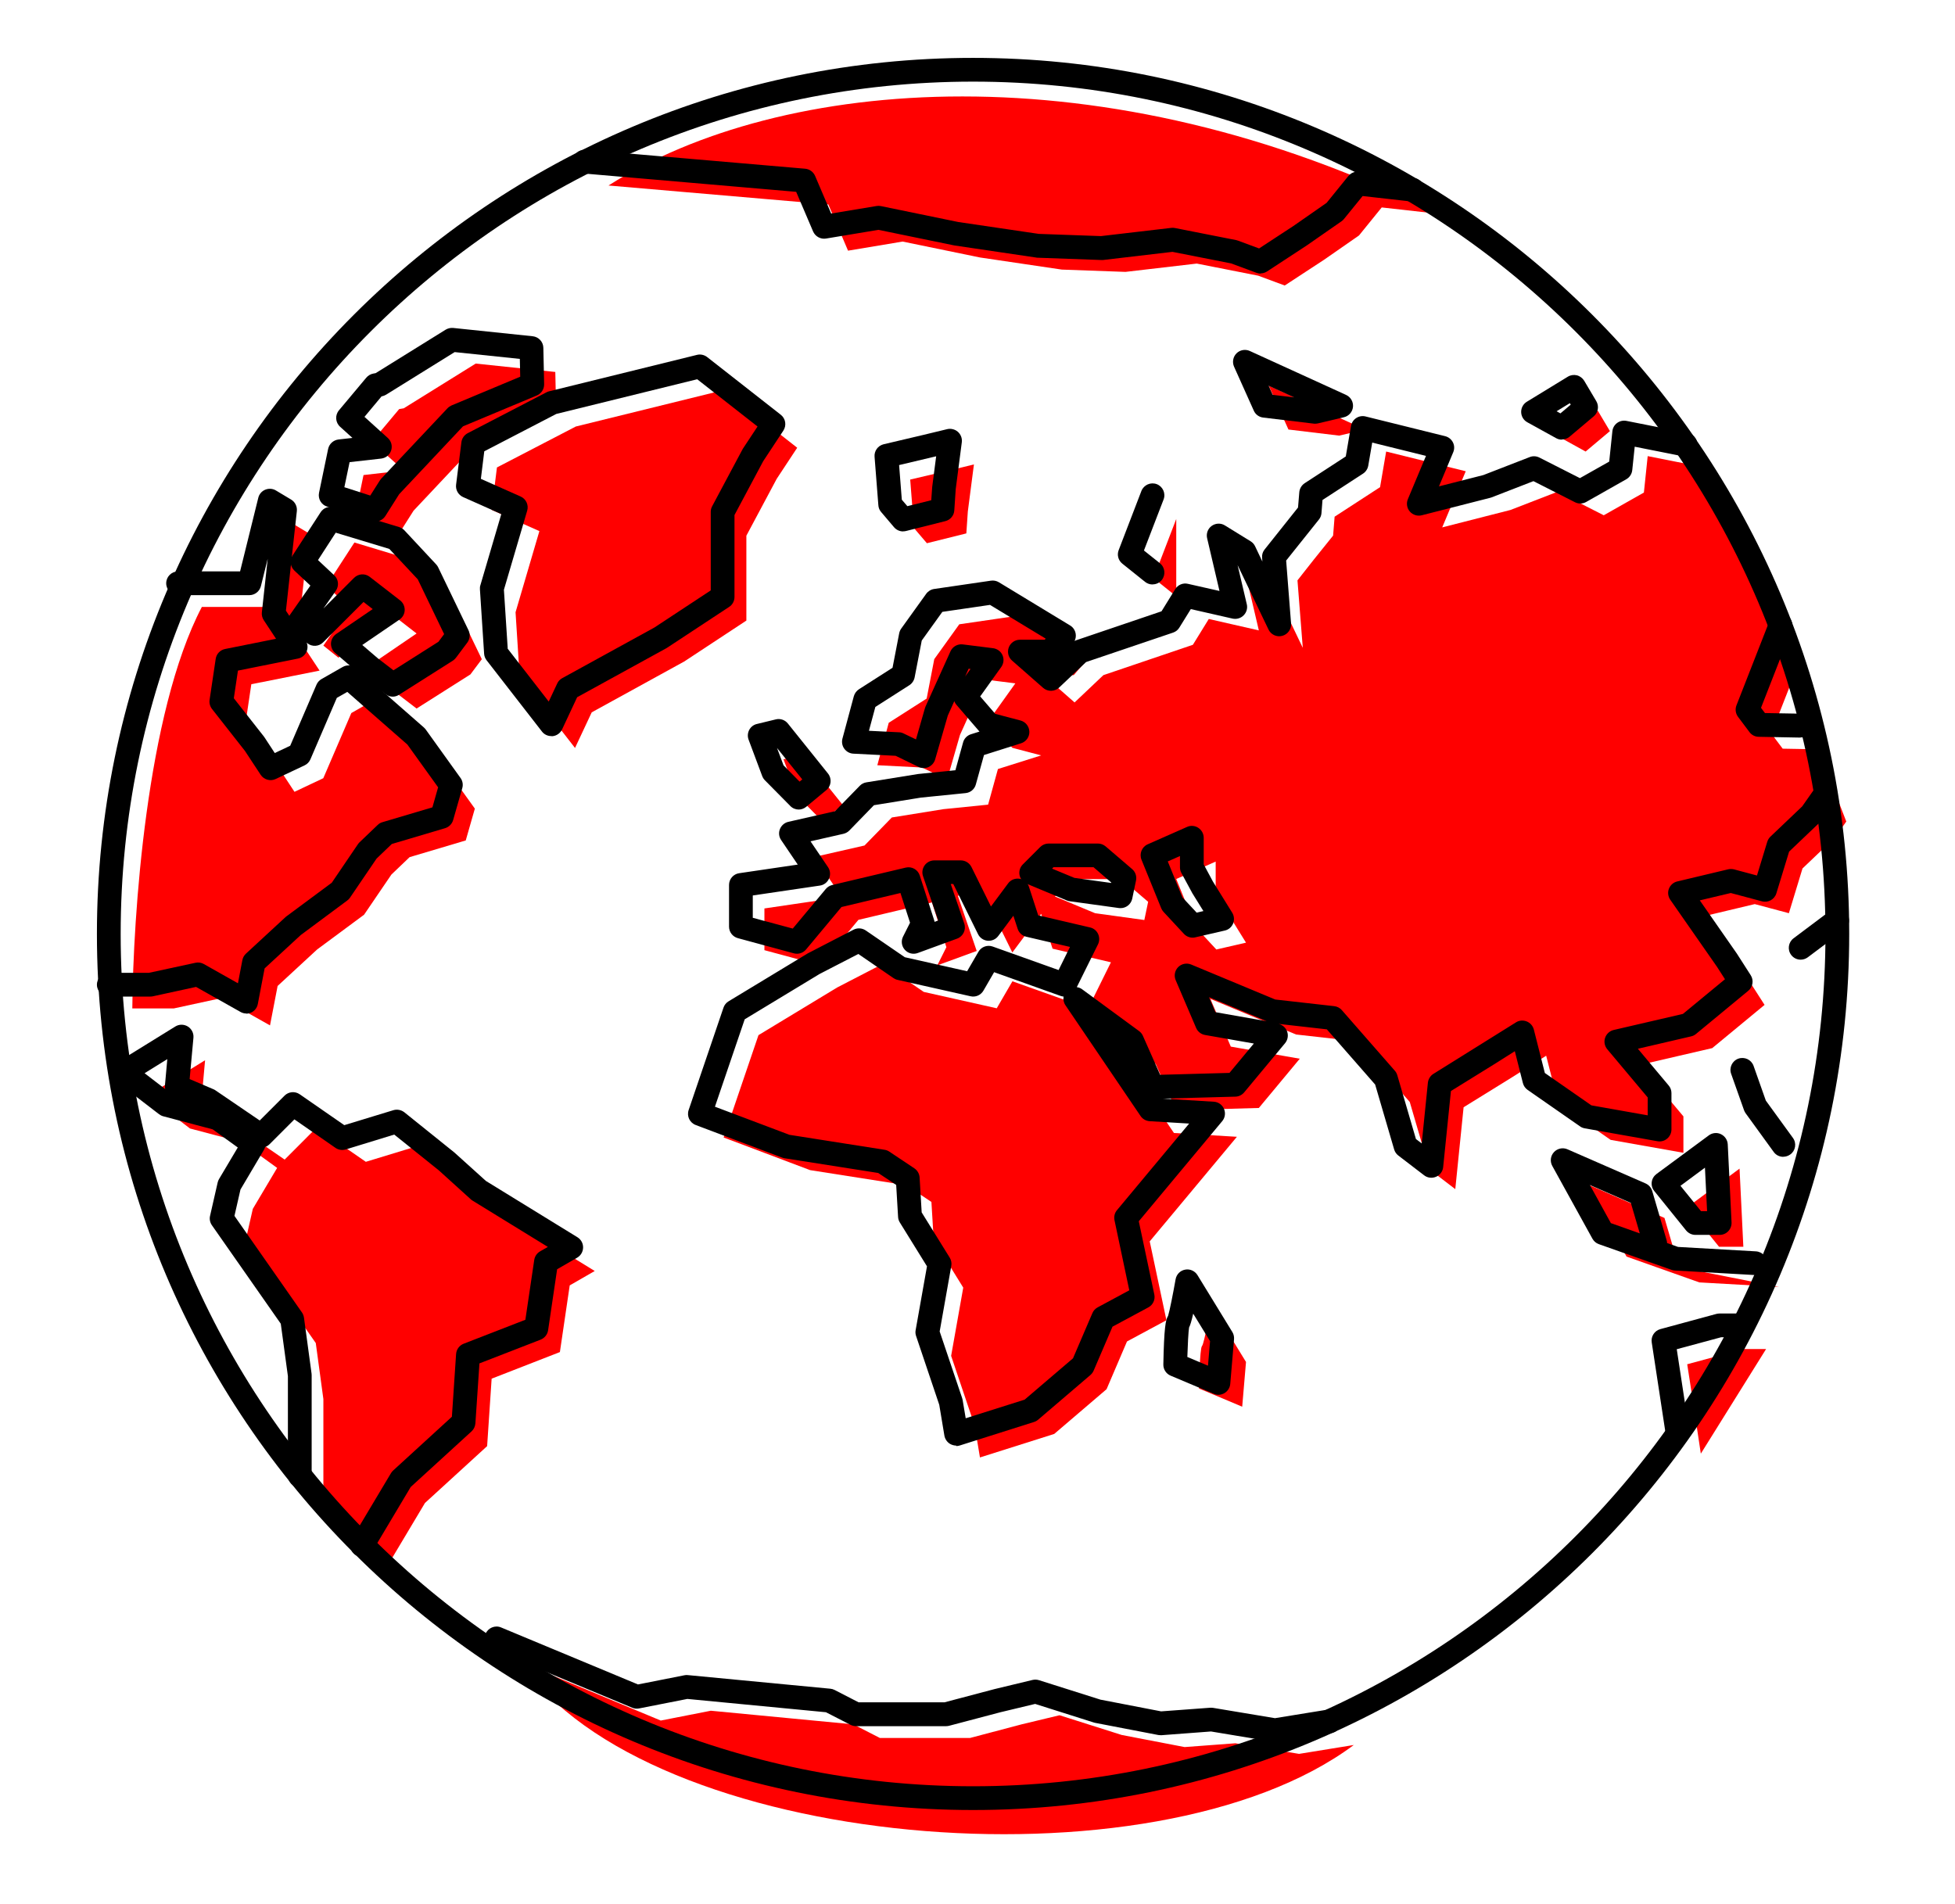
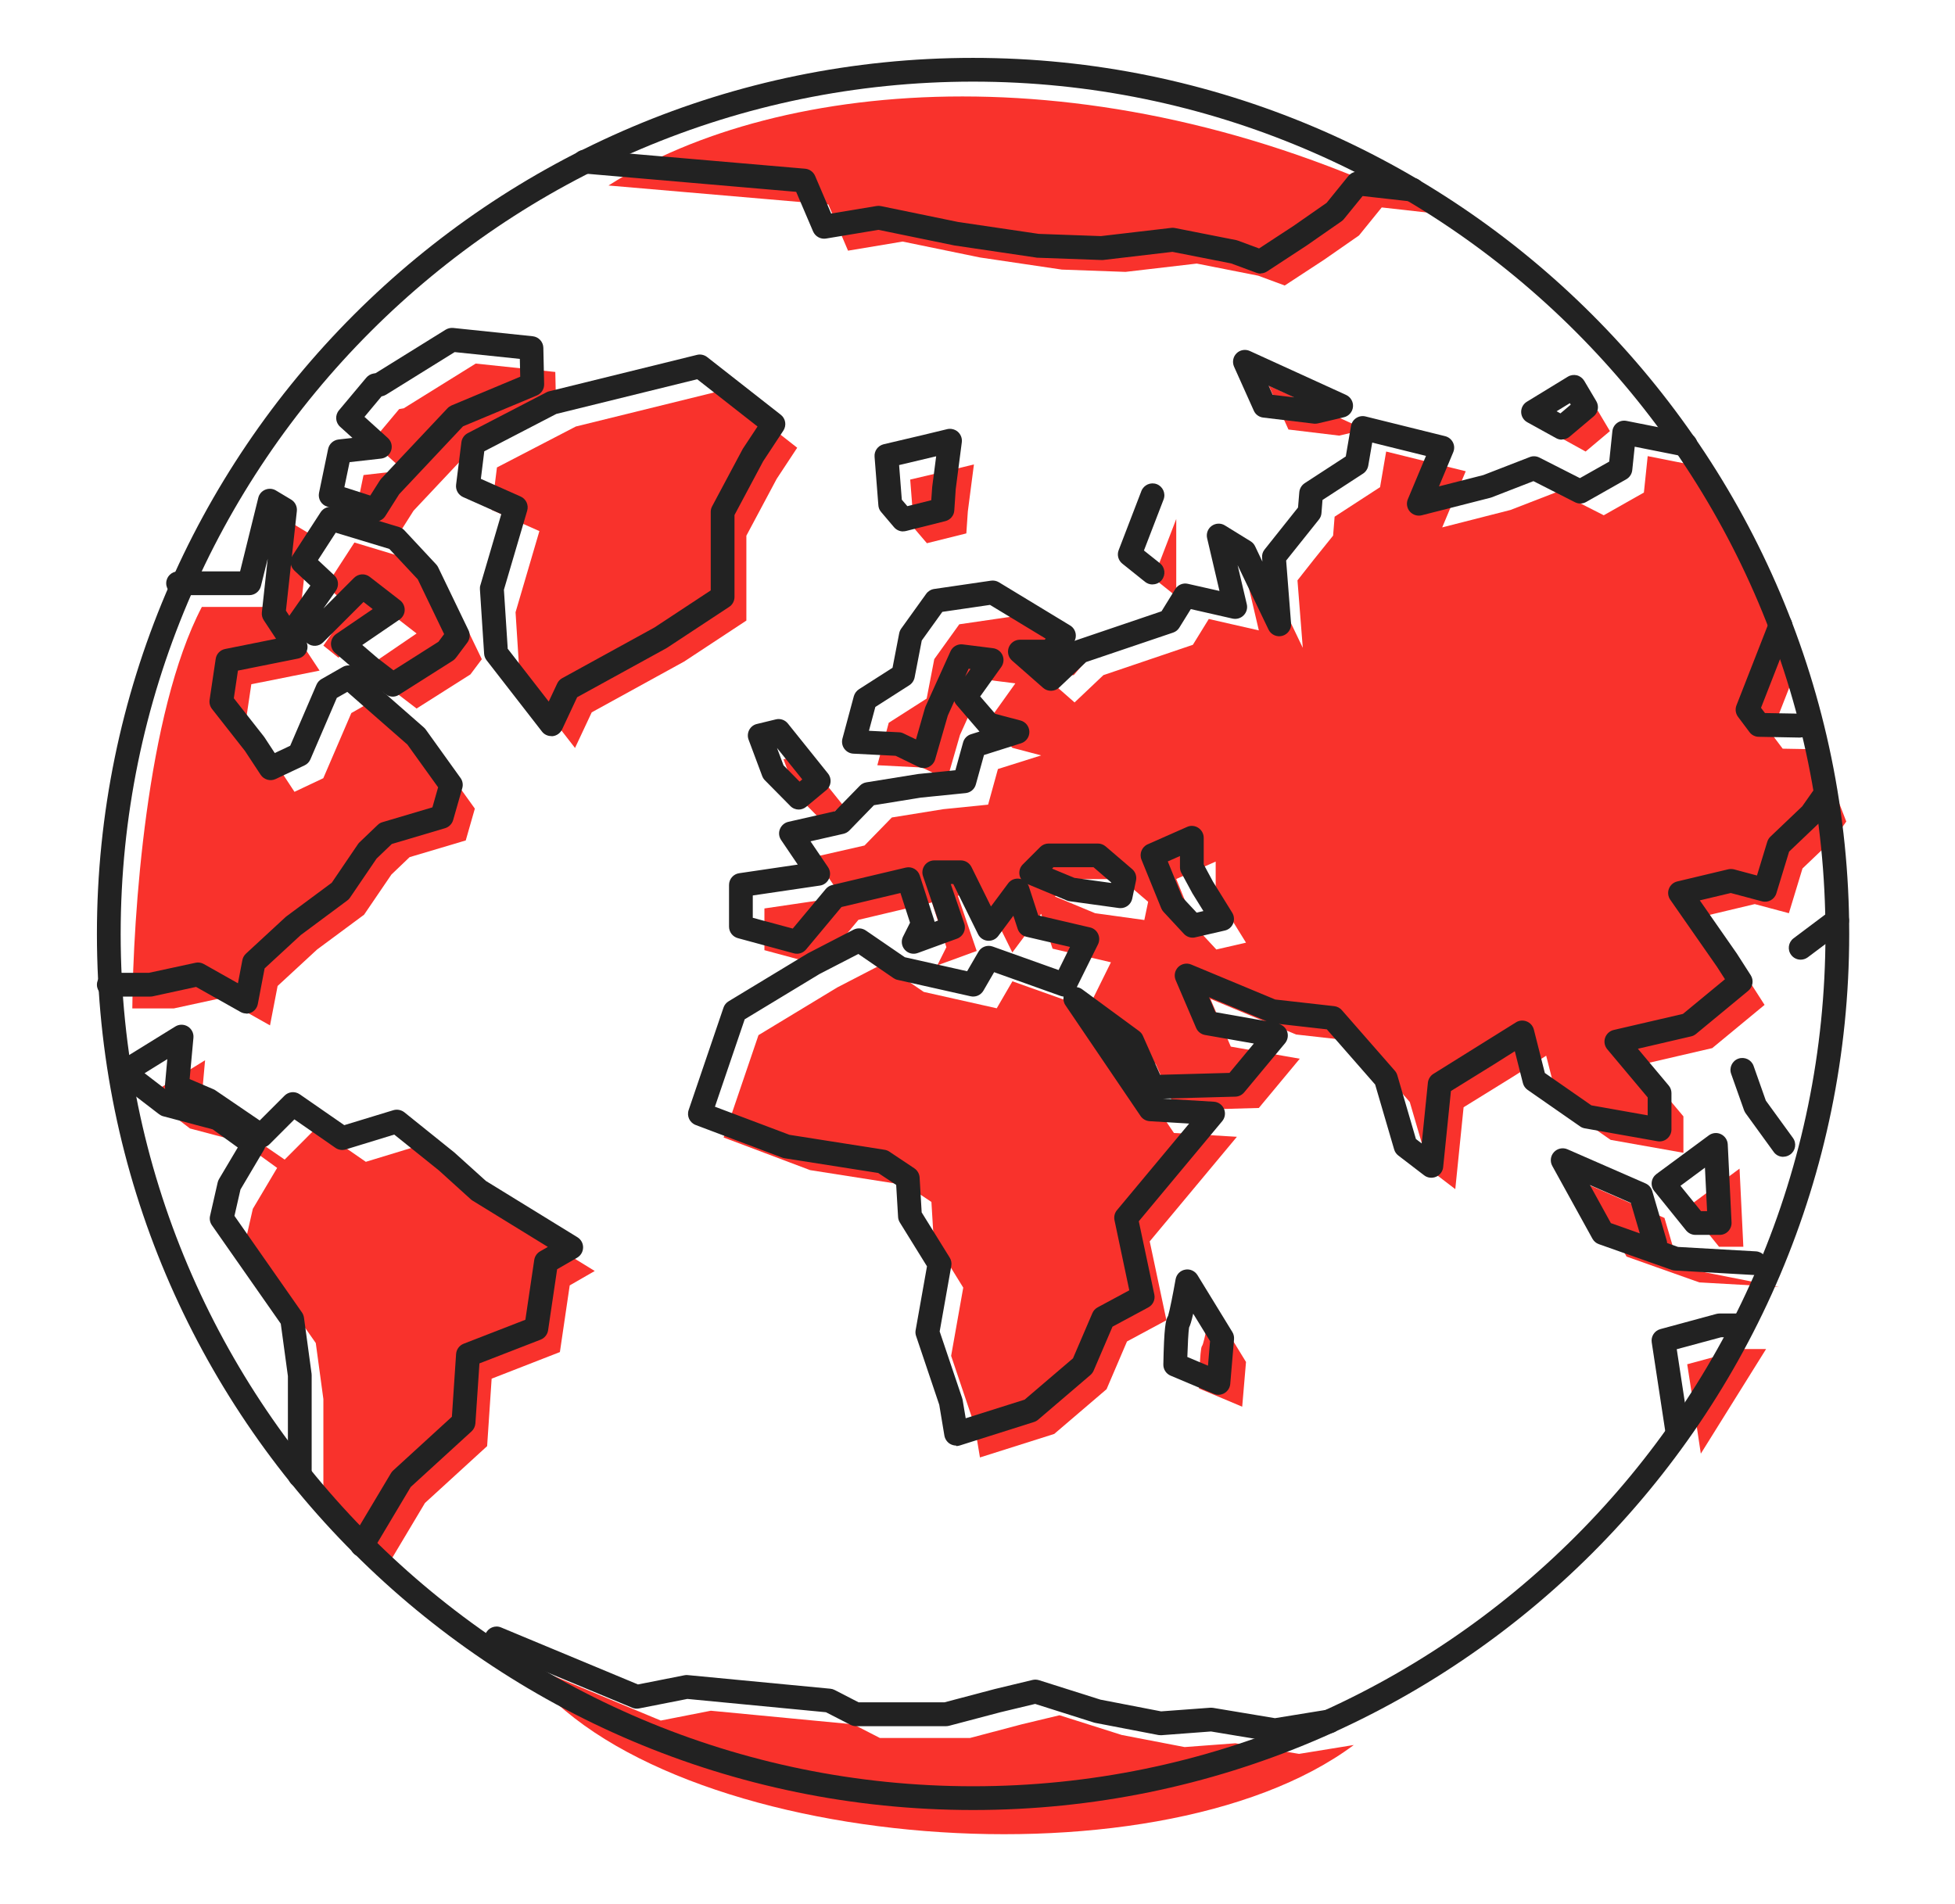
<svg xmlns="http://www.w3.org/2000/svg" id="Layer_1" data-name="Layer 1" viewBox="0 0 246.9 240.47">
  <defs>
    <style>
      .cls-1, .cls-2 {
        stroke-width: 0px;
      }

-       .cls-2 {
-         fill: red;
-       }
+         :root { fill:#222 }
+         .accent { fill: #f9322c; }
+ 
+         @media (prefers-color-scheme: dark) {
+         :root {  fill: #f9322c; }
+         .accent { fill:#dee2e6; }
+         }
    </style>
  </defs>
  <g>
-     <path class="cls-2" d="m229.62,94.64l-4.48-.08-1.44-1.91,2.58-6.6-10.43-26.9-7.76-1.54-.48,4.6-5.07,2.87-5.84-2.97-5.94,2.3-8.62,2.2,2.97-7.09-10.05-2.49-.77,4.5-5.74,3.73-.19,2.39-2.39,2.97-2.11,2.68.67,8.52-4.4-9.19-3.26-2.01,2.11,9-6.32-1.44-2.01,3.26-11.3,3.83-3.64,3.45-3.93-3.45h3.83l1.72-2.01-9-5.46-7.18,1.05-3.16,4.4-.96,4.98-4.79,3.06-1.44,5.36,5.65.29,3.16,1.53,1.63-5.65,3.16-6.99,3.83.48-3.35,4.69,2.97,3.45,3.64.96-5.46,1.72-1.24,4.5-5.65.57-6.51,1.05-3.45,3.54-6.32,1.44,3.45,5.07-9.77,1.44v5.27l7.08,1.91,4.79-5.74,9.29-2.2,1.82,5.65-1.15,2.3,4.98-1.82-2.39-6.99h3.35l3.54,7.18,3.64-4.88,1.44,4.4,7.37,1.72-2.87,5.81-9.57-3.41-1.98,3.41-9.22-2.07-5.17-3.54-5.74,2.97-9.96,6.03-4.4,12.93,10.92,4.12,12.16,1.91,3.16,2.11.29,4.79,3.73,6.03-1.53,8.62,2.97,8.81.67,4.02,9.38-2.97,6.61-5.65,2.58-6.03,4.98-2.68-2.11-9.96,11.01-13.21-7.95-.48-9.48-13.98,7.18,5.27,2.58,5.84,10.44-.29,5.17-6.22-8.71-1.53-2.58-6.03,10.82,4.5,7.66.86,6.7,7.66,2.49,8.52,3.26,2.49,1.05-10.34,6.03-3.73,4.4-2.78,1.53,6.03,6.61,4.6,9.19,1.63v-4.6l-5.46-6.51,9.1-2.11,6.61-5.46-1.72-2.68-5.94-8.52,6.42-1.53,4.31,1.15,1.72-5.65,4.12-3.93,1.41-2-3.54-9.12Zm-85.1,21.56l-6.22-.86-5.07-2.11,2.2-2.2h6.22l3.35,2.87-.48,2.3Zm9.1,3.73l-2.58-2.78-2.49-6.13,4.98-2.2v3.73l1.34,2.49,2.49,4.02-3.73.86Z" />
-     <polyline class="cls-2" points="148.55 75.32 145.68 73.02 148.55 65.55" />
-     <polygon class="cls-2" points="101.35 95.33 106.42 101.65 103.88 103.75 100.68 100.5 98.95 95.9 101.35 95.33" />
-     <polygon class="cls-2" points="62.76 59.04 62.09 64.4 68.12 67.08 65.11 77.33 65.63 85.47 72.62 94.47 74.73 89.97 86.41 83.55 94.26 78.38 94.26 67.66 98.09 60.48 100.68 56.55 91.39 49.27 72.72 53.87 62.76 59.04" />
-     <polygon class="cls-2" points="50.99 51.57 51.6 51.19 60.08 45.92 70.13 46.98 70.23 51.57 60.61 55.59 52.23 64.5 50.41 67.37 44.76 65.55 45.91 60 50.99 59.42 46.96 55.79 50.41 51.67 50.99 51.57" />
-     <polygon class="cls-2" points="44.76 68.52 41.22 73.98 44.19 76.75 40.84 81.54 42.75 83.07 48.78 77.04 52.61 80.01 46.29 84.32 49.74 87.29 52.61 89.49 59.41 85.18 60.85 83.26 57.02 75.32 53 71.01 44.76 68.52" />
-     <path class="cls-2" d="m25.52,76.66h9l2.59-10.44,1.91,1.15-1.44,13.12,2.78,4.21-8.62,1.72-.77,5.17,4.21,5.36,2.01,3.06,3.64-1.72,3.54-8.23,2.68-1.53,8.52,7.47,4.4,6.13-1.15,4.02-7.09,2.11-2.3,2.2-3.45,5.07-5.94,4.4-4.98,4.6-.96,4.98-6.13-3.45-6.03,1.31h-5.23c.1-11.55,1.76-37.28,8.78-50.71Z" />
-     <polyline class="cls-2" points="48.71 198.14 53.67 189.83 61.52 182.65 62.09 174.13 70.71 170.77 71.95 162.35 75.11 160.53 63.43 153.35 59.41 149.71 53.09 144.64 46.2 146.74 39.97 142.43 35.95 146.46 34.22 145.27 29.35 141.96 25.33 140.23 25.9 133.91 18.62 138.41 23.99 142.53 30.5 144.25 35 147.51 31.93 152.68 30.97 156.89 39.88 169.63 40.84 176.71 40.84 189.37" />
-     <path class="cls-2" d="m170.96,220.4l-6.9,1.12-8.04-1.34-6.41.48-7.95-1.53-7.85-2.49-4.79,1.15-6.51,1.72h-11.39l-3.35-1.72-18-1.72-6.32,1.24-17.71-7.37c15.96,23.59,79.91,29.33,105.23,10.46Z" />
-     <path class="cls-2" d="m181.44,26.98l-6.94-.78-2.87,3.54-4.4,3.06-4.98,3.26-3.35-1.24-7.76-1.53-9,1.05-8.04-.29-10.34-1.53-9.77-2.01-6.89,1.15-2.49-5.84-27.76-2.39c21.7-13.82,62.65-17.36,104.6,3.56Z" />
-     <path class="cls-2" d="m122.99,58.66c-.29.1-8.04,1.91-8.04,1.91l.48,6.13,1.63,1.91,4.98-1.24.19-2.78.77-5.94Z" />
-     <polygon class="cls-2" points="160.23 48.7 162.72 54.25 169.13 55.02 172.39 54.25 160.23 48.7" />
-     <polygon class="cls-2" points="201.78 51.86 196.61 55.02 200.25 57.03 203.32 54.45 201.78 51.86" />
-     <path class="cls-2" d="m152.95,164.84s-.86,4.88-1.15,5.17-.38,5.36-.38,5.36l5.46,2.3.48-5.65-4.4-7.18Z" />
-     <polyline class="cls-2" points="224.67 162.54 214.61 161.97 205.42 158.71 200.35 149.52 210.21 153.83 212.03 160.05" />
-     <polygon class="cls-2" points="219.69 147.6 213.08 152.49 217.1 157.47 220.17 157.47 219.69 147.6" />
-     <polyline class="cls-2" points="214.8 183.6 213.66 176.04 213.08 172.31 220.17 170.39 223.04 170.39" />
+     <path class="accent" d="m229.62,94.64l-4.48-.08-1.44-1.91,2.58-6.6-10.43-26.9-7.76-1.54-.48,4.6-5.07,2.87-5.84-2.97-5.94,2.3-8.62,2.2,2.97-7.09-10.05-2.49-.77,4.5-5.74,3.73-.19,2.39-2.39,2.97-2.11,2.68.67,8.52-4.4-9.19-3.26-2.01,2.11,9-6.32-1.44-2.01,3.26-11.3,3.83-3.64,3.45-3.93-3.45h3.83l1.72-2.01-9-5.46-7.18,1.05-3.16,4.4-.96,4.98-4.79,3.06-1.44,5.36,5.65.29,3.16,1.53,1.63-5.65,3.16-6.99,3.83.48-3.35,4.69,2.97,3.45,3.64.96-5.46,1.72-1.24,4.5-5.65.57-6.51,1.05-3.45,3.54-6.32,1.44,3.45,5.07-9.77,1.44v5.27l7.08,1.91,4.79-5.74,9.29-2.2,1.82,5.65-1.15,2.3,4.98-1.82-2.39-6.99h3.35l3.54,7.18,3.64-4.88,1.44,4.4,7.37,1.72-2.87,5.81-9.57-3.41-1.98,3.41-9.22-2.07-5.17-3.54-5.74,2.97-9.96,6.03-4.4,12.93,10.92,4.12,12.16,1.91,3.16,2.11.29,4.79,3.73,6.03-1.53,8.62,2.97,8.81.67,4.02,9.38-2.97,6.61-5.65,2.58-6.03,4.98-2.68-2.11-9.96,11.01-13.21-7.95-.48-9.48-13.98,7.18,5.27,2.58,5.84,10.44-.29,5.17-6.22-8.71-1.53-2.58-6.03,10.82,4.5,7.66.86,6.7,7.66,2.49,8.52,3.26,2.49,1.05-10.34,6.03-3.73,4.4-2.78,1.53,6.03,6.61,4.6,9.19,1.63v-4.6l-5.46-6.51,9.1-2.11,6.61-5.46-1.72-2.68-5.94-8.52,6.42-1.53,4.31,1.15,1.72-5.65,4.12-3.93,1.41-2-3.54-9.12Zm-85.1,21.56l-6.22-.86-5.07-2.11,2.2-2.2h6.22l3.35,2.87-.48,2.3Zm9.1,3.73l-2.58-2.78-2.49-6.13,4.98-2.2v3.73l1.34,2.49,2.49,4.02-3.73.86Z" />
+     <polyline class="accent" points="148.55 75.32 145.68 73.02 148.55 65.55" />
+     <polygon class="accent" points="101.35 95.33 106.42 101.65 103.88 103.75 100.68 100.5 98.95 95.9 101.35 95.33" />
+     <polygon class="accent" points="62.76 59.04 62.09 64.4 68.12 67.08 65.11 77.33 65.63 85.47 72.62 94.47 74.73 89.97 86.41 83.55 94.26 78.38 94.26 67.66 98.09 60.48 100.68 56.55 91.39 49.27 72.72 53.87 62.76 59.04" />
+     <polygon class="accent" points="50.99 51.57 51.6 51.19 60.08 45.92 70.13 46.98 70.23 51.57 60.61 55.59 52.23 64.5 50.41 67.37 44.76 65.55 45.91 60 50.99 59.42 46.96 55.79 50.41 51.67 50.99 51.57" />
+     <polygon class="accent" points="44.76 68.52 41.22 73.98 44.19 76.75 40.84 81.54 42.75 83.07 48.78 77.04 52.61 80.01 46.29 84.32 49.74 87.29 52.61 89.49 59.41 85.18 60.85 83.26 57.02 75.32 53 71.01 44.76 68.52" />
+     <path class="accent" d="m25.52,76.66h9l2.59-10.44,1.91,1.15-1.44,13.12,2.78,4.21-8.62,1.72-.77,5.17,4.21,5.36,2.01,3.06,3.64-1.72,3.54-8.23,2.68-1.53,8.52,7.47,4.4,6.13-1.15,4.02-7.09,2.11-2.3,2.2-3.45,5.07-5.94,4.4-4.98,4.6-.96,4.98-6.13-3.45-6.03,1.31h-5.23c.1-11.55,1.76-37.28,8.78-50.71Z" />
+     <polyline class="accent" points="48.71 198.14 53.67 189.83 61.52 182.65 62.09 174.13 70.71 170.77 71.95 162.35 75.11 160.53 63.43 153.35 59.41 149.71 53.09 144.64 46.2 146.74 39.97 142.43 35.95 146.46 34.22 145.27 29.35 141.96 25.33 140.23 25.9 133.91 18.62 138.41 23.99 142.53 30.5 144.25 35 147.51 31.93 152.68 30.97 156.89 39.88 169.63 40.84 176.71 40.84 189.37" />
+     <path class="accent" d="m170.96,220.4l-6.9,1.12-8.04-1.34-6.41.48-7.95-1.53-7.85-2.49-4.79,1.15-6.51,1.72h-11.39l-3.35-1.72-18-1.72-6.32,1.24-17.71-7.37c15.96,23.59,79.91,29.33,105.23,10.46Z" />
+     <path class="accent" d="m181.44,26.98l-6.94-.78-2.87,3.54-4.4,3.06-4.98,3.26-3.35-1.24-7.76-1.53-9,1.05-8.04-.29-10.34-1.53-9.77-2.01-6.89,1.15-2.49-5.84-27.76-2.39c21.7-13.82,62.65-17.36,104.6,3.56Z" />
+     <path class="accent" d="m122.99,58.66c-.29.1-8.04,1.91-8.04,1.91l.48,6.13,1.63,1.91,4.98-1.24.19-2.78.77-5.94Z" />
+     <polygon class="accent" points="160.23 48.7 162.72 54.25 169.13 55.02 172.39 54.25 160.23 48.7" />
+     <polygon class="accent" points="201.78 51.86 196.61 55.02 200.25 57.03 203.32 54.45 201.78 51.86" />
+     <path class="accent" d="m152.95,164.84s-.86,4.88-1.15,5.17-.38,5.36-.38,5.36l5.46,2.3.48-5.65-4.4-7.18Z" />
+     <polyline class="accent" points="224.67 162.54 214.61 161.97 205.42 158.71 200.35 149.52 210.21 153.83 212.03 160.05" />
+     <polygon class="accent" points="219.69 147.6 213.08 152.49 217.1 157.47 220.17 157.47 219.69 147.6" />
+     <polyline class="accent" points="214.8 183.6 213.66 176.04 213.08 172.31 220.17 170.39 223.04 170.39" />
  </g>
  <path class="cls-1" d="m122.89,228.61c-61.01,0-110.65-49.64-110.65-110.65S61.88,7.31,122.89,7.31s110.65,49.64,110.65,110.65-49.64,110.65-110.65,110.65Zm0-218.3C63.53,10.31,15.24,58.6,15.24,117.96s48.29,107.65,107.65,107.65,107.65-48.29,107.65-107.65S182.25,10.31,122.89,10.31Z" />
  <path class="cls-1" d="m120.75,182.58c-.27,0-.54-.08-.78-.22-.37-.23-.62-.6-.7-1.03l-.65-3.9-2.93-8.7c-.08-.24-.1-.49-.05-.74l1.43-8.05-3.43-5.54c-.13-.21-.21-.45-.22-.7l-.24-4.04-2.27-1.51-11.83-1.86c-.1-.02-.2-.04-.3-.08l-10.92-4.12c-.76-.29-1.15-1.12-.89-1.89l4.4-12.93c.11-.33.34-.62.64-.8l9.96-6.03s.06-.03.09-.05l5.74-2.97c.49-.25,1.08-.21,1.54.1l4.93,3.38,7.87,1.77,1.43-2.46c.36-.63,1.12-.9,1.8-.66l8.32,2.97,1.44-2.92-5.53-1.29c-.51-.12-.92-.5-1.08-1l-.54-1.65-1.91,2.56c-.31.42-.81.64-1.34.6-.52-.05-.98-.36-1.21-.83l-3.13-6.34h-.32l1.71,5c.26.77-.14,1.62-.9,1.9l-4.98,1.82c-.58.21-1.22.05-1.63-.41s-.5-1.12-.22-1.67l.88-1.75-1.21-3.75-7.45,1.77-4.47,5.36c-.38.45-.97.64-1.54.49l-7.08-1.92c-.65-.18-1.11-.77-1.11-1.45v-5.27c0-.74.55-1.38,1.28-1.48l7.4-1.09-2.1-3.1c-.28-.41-.34-.93-.15-1.39s.58-.8,1.06-.91l5.89-1.34,3.14-3.22c.22-.23.52-.38.84-.43l6.51-1.05,4.72-.48.97-3.51c.13-.49.51-.88.99-1.03l1.08-.34-2.91-3.38c-.12-.14-.21-.29-.27-.46l-.82,1.82-1.6,5.54c-.12.42-.43.77-.83.96-.41.18-.87.17-1.27-.02l-2.89-1.4-5.34-.27c-.45-.02-.87-.25-1.14-.62s-.35-.83-.24-1.27l1.44-5.36c.1-.36.33-.67.64-.88l4.25-2.72.84-4.35c.04-.21.13-.42.25-.59l3.16-4.4c.24-.33.6-.55,1-.61l7.18-1.05c.34-.05.7.02,1,.2l9,5.46c.38.23.63.61.7,1.05.05.31,0,.63-.14.9.06-.03.12-.06.19-.08l10.79-3.66,1.73-2.8c.34-.55.98-.82,1.61-.67l3.98.9-1.56-6.66c-.14-.59.09-1.21.58-1.56.49-.35,1.15-.38,1.66-.06l3.26,2.01c.24.15.44.37.56.63l.92,1.93-.04-.49c-.03-.38.08-.75.32-1.04l4.22-5.3.16-1.93c.04-.46.29-.88.68-1.14l5.19-3.38.66-3.85c.07-.41.31-.77.66-1,.35-.23.78-.3,1.18-.2l10.05,2.49c.43.11.78.39.98.78.2.39.21.85.04,1.25l-1.8,4.31,5.61-1.43,5.85-2.27c.4-.16.84-.13,1.22.06l5.12,2.6,3.7-2.09.4-3.83c.04-.42.26-.8.6-1.05.34-.25.77-.34,1.18-.26l7.76,1.54c.81.16,1.34.95,1.18,1.76-.16.81-.94,1.34-1.76,1.18l-6.14-1.22-.31,2.96c-.05.48-.33.91-.75,1.15l-5.07,2.87c-.44.25-.97.26-1.42.03l-5.24-2.66-5.31,2.06c-.05.02-.11.04-.17.05l-8.62,2.2c-.55.14-1.13-.04-1.51-.47-.37-.43-.47-1.04-.25-1.56l2.29-5.47-6.79-1.68-.5,2.91c-.07.41-.31.78-.66,1.01l-5.12,3.33-.13,1.66c-.02.3-.14.59-.33.82l-4.13,5.17.62,7.94c.06.72-.41,1.38-1.11,1.57-.7.19-1.43-.15-1.74-.8l-3.9-8.13,1.16,4.94c.12.5-.03,1.03-.4,1.4-.36.37-.89.52-1.4.41l-5.27-1.2-1.45,2.34c-.18.3-.46.52-.79.63l-10.99,3.72-3.4,3.22c-.56.53-1.44.55-2.02.04l-3.93-3.45c-.47-.41-.63-1.07-.41-1.66.22-.58.78-.97,1.4-.97h3.14l.12-.14-7.03-4.26-6.02.88-2.6,3.62-.9,4.66c-.08.4-.32.76-.66.98l-4.3,2.75-.81,3.01,3.8.19c.2,0,.4.06.58.15l1.56.75,1.13-3.94c.02-.07.04-.14.07-.2l3.16-6.99c.27-.6.9-.95,1.55-.87l3.83.48c.52.07.98.4,1.19.89.21.48.15,1.04-.15,1.47l-2.67,3.73,1.9,2.2,3.19.84c.65.17,1.1.75,1.12,1.41.02.67-.41,1.27-1.05,1.47l-4.68,1.48-1.03,3.72c-.16.6-.68,1.03-1.29,1.09l-5.65.57-5.93.96-3.1,3.19c-.2.21-.46.35-.74.42l-4.17.95,2.21,3.26c.29.43.34.97.13,1.45-.21.47-.64.81-1.15.88l-8.48,1.25v2.82l5.05,1.36,4.17-5c.21-.25.49-.42.81-.5l9.29-2.2c.76-.18,1.53.25,1.77,1l1.82,5.65c.02.07.04.13.05.2l.46-.17-1.92-5.6c-.16-.46-.08-.96.2-1.36.28-.39.74-.63,1.22-.63h3.35c.57,0,1.09.32,1.35.84l2.46,4.98,2.17-2.92c.33-.45.89-.67,1.45-.58.55.09,1.01.48,1.18,1.02l1.17,3.6,6.55,1.53c.45.1.82.41,1.01.82s.19.9-.01,1.31l-2.68,5.41c.24.03.48.12.69.28l7.18,5.27c.21.16.38.36.48.6l2.18,4.92,8.75-.24,3.08-3.71-6.17-1.08c-.5-.09-.92-.42-1.12-.89l-2.58-6.03c-.24-.56-.12-1.21.31-1.65.43-.43,1.08-.56,1.64-.33l10.62,4.42,7.45.84c.37.04.71.22.96.5l6.7,7.66c.14.16.25.36.31.57l2.35,8.05.73.56.78-7.67c.05-.46.31-.88.7-1.12l10.42-6.5c.4-.26.91-.3,1.36-.12.45.18.78.56.9,1.02l1.39,5.49,5.88,4.09,7.11,1.26v-2.26l-5.11-6.09c-.33-.4-.44-.95-.27-1.44.17-.5.58-.87,1.08-.99l8.75-2.03,5.31-4.38-1-1.56-5.91-8.48c-.28-.41-.35-.93-.17-1.39.18-.46.57-.81,1.05-.92l6.42-1.53c.24-.06.49-.05.74,0l2.91.78,1.3-4.26c.08-.25.21-.47.4-.65l4.01-3.82,1.32-1.88c.48-.68,1.41-.84,2.09-.37.68.48.84,1.41.37,2.09l-1.41,2c-.06.08-.12.16-.19.22l-3.83,3.65-1.61,5.27c-.23.77-1.04,1.22-1.82,1.01l-3.94-1.05-3.91.93,4.68,6.72,1.75,2.73c.41.64.28,1.48-.31,1.97l-6.61,5.46c-.18.15-.39.25-.62.3l-6.71,1.56,3.89,4.64c.23.27.35.61.35.96v4.6c0,.44-.2.86-.54,1.15-.34.29-.79.41-1.23.33l-9.19-1.63c-.21-.04-.42-.12-.59-.25l-6.61-4.6c-.3-.21-.51-.51-.6-.86l-1.02-4.03-2.66,1.68-5.41,3.35-.98,9.61c-.05.54-.4,1.01-.9,1.22-.5.21-1.08.15-1.51-.19l-3.25-2.49c-.25-.19-.44-.46-.53-.77l-2.4-8.2-6.1-6.97-6.1-.69c.49.11.9.47,1.08.95.18.5.09,1.06-.25,1.48l-5.17,6.22c-.28.33-.68.53-1.11.54l-9.19.25,6.46.39c.57.03,1.06.38,1.29.9.22.52.14,1.12-.22,1.55l-10.54,12.65,1.96,9.25c.14.65-.17,1.32-.76,1.63l-4.52,2.43-2.38,5.55c-.09.21-.23.4-.4.55l-6.61,5.65c-.15.13-.33.23-.52.29l-9.38,2.97c-.15.05-.3.07-.45.07Zm-2.09-14.45l2.85,8.45c.03.08.04.15.06.23l.39,2.32,7.44-2.35,6.11-5.22,2.45-5.71c.13-.31.37-.57.67-.73l3.99-2.15-1.87-8.86c-.09-.45.02-.92.32-1.27l9.11-10.93-4.99-.3c-.46-.03-.89-.27-1.15-.66l-9.48-13.98c-.23-.33-.3-.73-.24-1.1-.12-.01-.25-.04-.37-.08l-8.4-3-1.35,2.33c-.33.57-.99.86-1.63.71l-9.22-2.07c-.19-.04-.36-.12-.52-.23l-4.43-3.04-4.9,2.53-9.45,5.72-3.76,11.04,9.41,3.55,12.01,1.89c.21.03.42.11.6.23l3.16,2.11c.39.26.64.69.67,1.16l.26,4.41,3.54,5.71c.19.31.27.69.2,1.05l-1.46,8.24Zm34.84-40.29l6.47,1.14-7.28-3.03.81,1.89Zm-31.17-43.38l-.44.98.68-.95-.24-.03Z" />
  <path class="cls-1" d="m141.53,114.7c-.07,0-.14,0-.21-.01l-6.22-.86c-.13-.02-.25-.05-.37-.1l-5.07-2.11c-.46-.19-.8-.6-.9-1.09-.1-.49.06-1,.41-1.35l2.2-2.2c.28-.28.66-.44,1.06-.44h6.22c.36,0,.7.13.98.36l3.35,2.87c.42.36.6.91.49,1.44l-.48,2.3c-.15.7-.77,1.19-1.47,1.19Zm-5.83-3.82l4.64.64v-.06s-2.24-1.93-2.24-1.93h-5.05l-.18.18,2.82,1.17Z" />
  <path class="cls-1" d="m150.62,118.43c-.41,0-.81-.17-1.1-.48l-2.58-2.78c-.12-.13-.22-.29-.29-.46l-2.49-6.13c-.3-.75.04-1.61.78-1.94l4.98-2.2c.46-.21,1-.16,1.42.12.42.28.68.75.68,1.26v3.36l1.16,2.16,2.44,3.94c.25.41.29.92.11,1.37-.19.45-.58.78-1.05.88l-3.73.86c-.11.03-.22.04-.34.04Zm-1.3-5.1l1.81,1.94.85-.2-1.39-2.24-1.39-2.57c-.12-.22-.18-.46-.18-.71v-1.43l-1.54.68,1.84,4.52Z" />
  <path class="cls-1" d="m227.41,93.16h-.03l-5.27-.1c-.46,0-.9-.23-1.17-.6l-1.44-1.92c-.31-.42-.39-.96-.2-1.45l4.17-10.66c.3-.77,1.17-1.15,1.94-.85.77.3,1.15,1.17.85,1.94l-3.86,9.88.5.66,4.53.08c.83.02,1.49.7,1.47,1.53-.02.82-.68,1.47-1.5,1.47Z" />
  <path class="cls-1" d="m145.55,73.82c-.33,0-.66-.11-.94-.33l-2.87-2.3c-.51-.41-.7-1.1-.46-1.71l2.87-7.47c.3-.77,1.17-1.15,1.94-.86.77.3,1.16,1.17.86,1.94l-2.48,6.44,2.02,1.61c.65.52.75,1.46.24,2.11-.3.37-.73.56-1.17.56Z" />
  <path class="cls-1" d="m100.88,102.25c-.39,0-.78-.15-1.07-.45l-3.21-3.25c-.15-.15-.26-.33-.34-.53l-1.72-4.6c-.15-.4-.12-.85.08-1.23.2-.38.56-.66.97-.75l2.39-.58c.57-.14,1.16.07,1.52.52l5.07,6.32c.51.64.42,1.57-.21,2.09l-2.54,2.11c-.28.23-.62.35-.96.35Zm-1.92-5.58l2.02,2.05.34-.28-3.19-3.97.83,2.21Z" />
  <path class="cls-1" d="m69.62,92.97c-.46,0-.9-.21-1.18-.58l-6.99-9c-.18-.24-.29-.52-.31-.82l-.53-8.14c-.01-.18,0-.35.06-.52l2.64-8.98-4.83-2.15c-.6-.27-.96-.9-.88-1.56l.67-5.36c.06-.49.36-.92.8-1.15l9.96-5.17c.11-.05.22-.1.33-.12l18.67-4.6c.44-.11.92,0,1.28.28l9.29,7.28c.62.48.76,1.35.33,2.01l-2.55,3.87-3.62,6.79v10.35c0,.5-.25.98-.67,1.25l-7.85,5.17s-.07.04-.1.06l-11.25,6.18-1.9,4.06c-.22.47-.67.8-1.19.86-.06,0-.11,0-.17,0Zm-5.52-11.06l5.2,6.7,1.07-2.28c.13-.29.36-.53.64-.68l11.63-6.39,7.12-4.69v-9.92c0-.25.06-.49.18-.71l3.83-7.18s.04-.08.07-.12l1.83-2.77-7.62-5.97-17.79,4.38-9.1,4.72-.43,3.48,5.02,2.23c.69.31,1.04,1.07.83,1.79l-2.94,9.99.48,7.41Z" />
  <path class="cls-1" d="m47.41,65.87c-.15,0-.31-.02-.46-.07l-5.65-1.82c-.73-.23-1.16-.98-1.01-1.73l1.15-5.55c.13-.63.66-1.11,1.3-1.19l1.77-.2-1.56-1.41c-.6-.54-.66-1.46-.14-2.08l3.45-4.12c.23-.27.55-.46.9-.52l.28-.05,8.84-5.49c.28-.17.62-.25.95-.22l10.05,1.05c.75.08,1.33.71,1.34,1.46l.1,4.6c.01.62-.35,1.18-.92,1.42l-9.33,3.9-8.06,8.57-1.74,2.75c-.28.44-.76.7-1.27.7Zm-3.91-4.33l3.26,1.05,1.2-1.89c.05-.08.11-.16.17-.23l8.38-8.9c.14-.15.32-.27.51-.36l8.68-3.63-.05-2.25-8.23-.86-8.66,5.38c-.17.1-.35.17-.54.21h-.03s-2.16,2.59-2.16,2.59l2.95,2.67c.44.4.6,1.01.42,1.57-.18.56-.67.96-1.26,1.03l-3.99.45-.66,3.17Zm4.48-12.96h0,0Z" />
  <path class="cls-1" d="m49.61,87.99c-.32,0-.64-.1-.91-.31l-2.87-2.2-3.51-3.02c-.35-.3-.54-.76-.52-1.22.03-.47.27-.89.65-1.16l4.62-3.15-1.16-.9-5.1,5.1c-.54.54-1.4.59-2,.11l-1.92-1.53c-.62-.49-.75-1.38-.29-2.03l2.6-3.72-2.02-1.89c-.53-.5-.63-1.3-.23-1.91l3.54-5.46c.36-.56,1.05-.81,1.69-.62l8.23,2.49c.25.08.48.22.66.41l4.02,4.31c.1.11.19.24.25.37l3.83,7.95c.24.5.18,1.1-.15,1.55l-1.44,1.92c-.11.14-.24.27-.4.37l-6.8,4.31c-.25.16-.52.23-.8.23Zm-3.86-6.53l1.97,1.69,1.97,1.51,5.68-3.6.72-.97-3.33-6.92-3.59-3.84-6.77-2.05-2.24,3.46,2.05,1.92c.55.51.63,1.34.2,1.96l-1.57,2.24,3.88-3.88c.54-.53,1.38-.59,1.98-.12l3.83,2.97c.38.29.59.75.58,1.23s-.26.92-.65,1.19l-4.7,3.21Z" />
  <path class="cls-1" d="m31.13,128.01c-.25,0-.51-.06-.74-.19l-5.63-3.17-5.47,1.19c-.1.02-.21.03-.32.03h-5.23c-.83,0-1.5-.67-1.5-1.5s.67-1.5,1.5-1.5h5.07l5.88-1.27c.36-.08.73-.02,1.05.16l4.31,2.43.56-2.93c.06-.31.22-.6.46-.82l4.98-4.6s.08-.07.12-.1l5.73-4.25,3.3-4.86c.06-.09.13-.17.2-.24l2.3-2.2c.17-.17.38-.29.61-.35l6.3-1.87.72-2.53-3.88-5.4-7.59-6.65-1.32.75-3.34,7.77c-.14.33-.41.61-.74.76l-3.64,1.72c-.67.32-1.49.09-1.9-.53l-1.98-3.01-4.17-5.31c-.25-.32-.36-.74-.3-1.15l.77-5.17c.09-.63.57-1.13,1.19-1.25l6.43-1.29-1.55-2.35c-.19-.29-.28-.64-.24-.99l.74-6.77-.86,3.46c-.17.67-.77,1.14-1.46,1.14h-9c-.83,0-1.5-.67-1.5-1.5s.67-1.5,1.5-1.5h7.83l2.3-9.3c.11-.46.44-.84.88-1.02.44-.18.94-.15,1.35.1l1.92,1.15c.5.3.78.87.72,1.45l-1.38,12.58,2.48,3.76c.28.42.32.94.13,1.4-.19.46-.6.79-1.09.89l-7.58,1.52-.52,3.49,3.81,4.85s.05.07.07.1l1.29,1.97,1.95-.92,3.32-7.71c.13-.3.35-.55.63-.71l2.68-1.53c.56-.32,1.25-.25,1.73.17l8.52,7.47c.09.08.16.16.23.25l4.4,6.13c.27.37.35.85.22,1.29l-1.15,4.02c-.14.49-.52.88-1.01,1.03l-6.74,2-1.92,1.84-3.36,4.94c-.09.14-.21.26-.35.36l-5.87,4.36-4.56,4.21-.86,4.5c-.09.47-.4.88-.84,1.08-.2.09-.42.14-.63.14Z" />
  <path class="cls-1" d="m45.71,196.64c-.26,0-.53-.07-.77-.21-.71-.42-.94-1.34-.52-2.06l4.96-8.31c.08-.13.17-.24.28-.34l7.41-6.78.53-7.92c.04-.58.41-1.09.95-1.3l7.8-3.03,1.12-7.56c.07-.45.34-.85.74-1.08l.98-.56-9.53-5.86c-.08-.05-.15-.1-.22-.17l-4.02-3.64-5.63-4.52-6.13,1.88c-.44.13-.92.06-1.29-.2l-5.19-3.6-3.14,3.14c-.16.16-.36.28-.56.35-.03.14-.09.27-.17.4l-2.94,4.97-.76,3.33,8.52,12.19c.14.2.22.42.26.66l.96,7.09c0,.07.01.13.01.2v12.66c0,.83-.67,1.5-1.5,1.5s-1.5-.67-1.5-1.5v-12.56l-.9-6.62-8.7-12.44c-.24-.35-.33-.78-.23-1.19l.96-4.21c.04-.15.09-.3.17-.43l2.37-3.99-3.17-2.29-6.24-1.65c-.19-.05-.37-.14-.53-.26l-5.36-4.12c-.39-.3-.61-.77-.58-1.26.02-.49.29-.94.71-1.2l7.28-4.5c.48-.3,1.09-.3,1.58,0,.48.3.76.84.71,1.41l-.48,5.23,3.02,1.29c.09.04.17.08.25.14l5.58,3.8,3.14-3.14c.51-.51,1.32-.58,1.91-.17l5.63,3.9,6.2-1.89c.47-.14.99-.04,1.38.26l6.32,5.08,3.99,3.6,11.56,7.11c.45.28.72.77.71,1.3s-.29,1.01-.75,1.28l-2.53,1.46-1.14,7.71c-.08.53-.44.98-.94,1.18l-7.73,3-.51,7.57c-.03.39-.2.75-.48,1.01l-7.69,7.03-4.84,8.12c-.28.47-.78.73-1.29.73Zm-27.45-61.09l2.6,2c-.03-.14-.04-.29-.03-.45l.3-3.33-2.87,1.78Z" />
  <path class="cls-1" d="m161.06,220.02c-.08,0-.17,0-.25-.02l-7.87-1.31-6.24.47c-.13,0-.27,0-.4-.02l-7.95-1.53c-.06-.01-.11-.03-.17-.04l-7.45-2.36-4.38,1.05-6.48,1.71c-.12.03-.25.05-.38.05h-11.39c-.24,0-.47-.06-.69-.17l-3.1-1.59-17.5-1.68-6.1,1.2c-.29.06-.59.03-.87-.09l-17.71-7.37c-.76-.32-1.13-1.2-.81-1.96.32-.76,1.2-1.13,1.96-.81l17.29,7.2,5.87-1.16c.14-.03.29-.04.43-.02l18,1.72c.19.02.37.07.54.16l3.03,1.56h10.83l6.32-1.67,4.82-1.16c.27-.06.54-.05.8.03l7.77,2.46,7.66,1.48,6.22-.46c.12,0,.24,0,.36.02l7.8,1.3,6.65-1.08c.83-.14,1.59.42,1.72,1.24.13.82-.42,1.59-1.24,1.72l-6.9,1.12c-.08.01-.16.02-.24.02Z" />
  <path class="cls-1" d="m159.24,34.56c-.18,0-.35-.03-.52-.09l-3.24-1.2-7.41-1.46-8.77,1.03c-.07,0-.15.01-.23,0l-8.04-.29c-.06,0-.11,0-.17-.02l-10.34-1.53-9.58-1.97-6.62,1.1c-.67.11-1.35-.25-1.63-.89l-2.14-5.01-26.87-2.32c-.83-.07-1.44-.8-1.37-1.62s.8-1.43,1.62-1.37l27.76,2.39c.55.05,1.03.4,1.25.91l2.03,4.75,5.73-.95c.18-.03.37-.03.55.01l9.77,2.01,10.17,1.5,7.85.28,8.89-1.04c.15-.02.31-.01.46.02l7.75,1.53c.08.02.16.04.23.07l2.64.98,4.34-2.84,4.19-2.92,2.74-3.38c.32-.4.82-.61,1.33-.55l6.94.78c.82.09,1.42.83,1.32,1.66-.09.82-.83,1.42-1.66,1.32l-6.12-.69-2.36,2.9c-.09.11-.19.21-.31.29l-4.4,3.06-5.01,3.28c-.25.16-.53.24-.82.24Z" />
  <path class="cls-1" d="m114.05,67.12c-.43,0-.85-.19-1.14-.53l-1.63-1.92c-.21-.24-.33-.54-.35-.85l-.48-6.13c-.06-.74.43-1.41,1.15-1.58,2.87-.67,7.57-1.78,7.95-1.89.48-.14,1.02-.02,1.4.3.38.33.58.82.52,1.32l-.77,5.94-.18,2.69c-.04.65-.5,1.19-1.13,1.35l-4.98,1.25c-.12.03-.24.04-.36.04Zm-.17-4.02l.71.83,3.02-.75.12-1.69.5-3.86c-1.13.27-2.7.64-4.68,1.11l.34,4.36Z" />
  <path class="cls-1" d="m166.13,53.52c-.06,0-.12,0-.18-.01l-6.42-.77c-.52-.06-.98-.39-1.19-.88l-2.49-5.55c-.25-.57-.13-1.24.31-1.68.44-.44,1.11-.56,1.68-.3l12.16,5.55c.58.27.93.87.87,1.51-.06.64-.53,1.17-1.15,1.31l-3.25.77c-.11.03-.23.04-.34.04Zm-5.39-3.65l2.7.32-3.22-1.47.51,1.15Z" />
  <path class="cls-1" d="m197.25,55.53c-.25,0-.5-.06-.73-.19l-3.64-2.01c-.47-.26-.76-.75-.77-1.28-.01-.53.26-1.03.72-1.31l5.17-3.16c.34-.21.75-.27,1.14-.18.39.1.72.35.93.69l1.53,2.58c.37.63.24,1.44-.32,1.91l-3.06,2.58c-.28.23-.62.35-.97.35Zm-.66-3.58l.48.26,1.3-1.1-.11-.19-1.67,1.02Z" />
  <path class="cls-1" d="m153.88,176.17c-.2,0-.4-.04-.58-.12l-5.46-2.3c-.57-.24-.93-.8-.92-1.41.09-4.64.29-5.68.6-6.14.2-.64.63-2.82.95-4.63.11-.61.58-1.1,1.2-1.21.61-.12,1.23.16,1.56.69l4.4,7.18c.17.27.24.59.22.91l-.48,5.65c-.04.48-.31.91-.72,1.16-.24.14-.51.22-.78.22Zm-3.93-4.78l2.61,1.1.26-3.1-2.13-3.47c-.22.98-.38,1.47-.52,1.75-.09.55-.17,2.16-.22,3.73Zm-.08-3.32h0s0,0,0,0Z" />
  <path class="cls-1" d="m221.67,161.04s-.06,0-.09,0l-10.05-.57c-.14,0-.28-.04-.42-.08l-9.19-3.25c-.35-.12-.63-.37-.81-.69l-5.07-9.19c-.31-.56-.23-1.26.21-1.74.43-.47,1.12-.62,1.71-.36l9.86,4.31c.41.18.71.53.84.95l1.82,6.22c.04.12.05.24.06.36l1.38.49,9.84.56c.83.05,1.46.76,1.41,1.58-.05.8-.71,1.41-1.5,1.41Zm-18.21-6.55l3.63,1.29-1.13-3.85-5.17-2.26,2.66,4.83Z" />
  <path class="cls-1" d="m217.17,155.97h-3.06c-.45,0-.88-.21-1.17-.56l-4.02-4.98c-.26-.32-.37-.73-.32-1.13.05-.41.27-.77.6-1.02l6.61-4.88c.44-.33,1.04-.39,1.53-.15.5.24.83.73.86,1.28l.48,9.86c.02.41-.13.81-.41,1.11-.28.3-.68.47-1.09.47Zm-2.35-3h.77l-.27-5.49-3.09,2.29,2.59,3.2Z" />
  <path class="cls-1" d="m225.21,146.11c-.46,0-.92-.21-1.21-.62l-3.54-4.88c-.08-.12-.15-.24-.2-.38l-1.63-4.6c-.28-.78.13-1.64.91-1.92.79-.27,1.64.13,1.92.91l1.55,4.39,3.42,4.71c.49.67.34,1.61-.33,2.09-.27.19-.57.29-.88.29Z" />
  <path class="cls-1" d="m227.41,121.21c-.46,0-.91-.21-1.2-.6-.5-.66-.36-1.6.3-2.1l4.61-3.46c.67-.5,1.6-.36,2.1.3.5.66.36,1.6-.3,2.1l-4.61,3.46c-.27.2-.59.3-.9.3Z" />
  <path class="cls-1" d="m211.8,182.11c-.73,0-1.37-.53-1.48-1.27l-1.72-11.29c-.12-.75.35-1.48,1.09-1.68l7.08-1.92c.13-.03.26-.05.39-.05h2.87c.83,0,1.5.67,1.5,1.5s-.67,1.5-1.5,1.5h-2.67l-5.6,1.51,1.52,9.97c.12.82-.44,1.58-1.26,1.71-.08.01-.15.02-.23.02Z" />
</svg>
